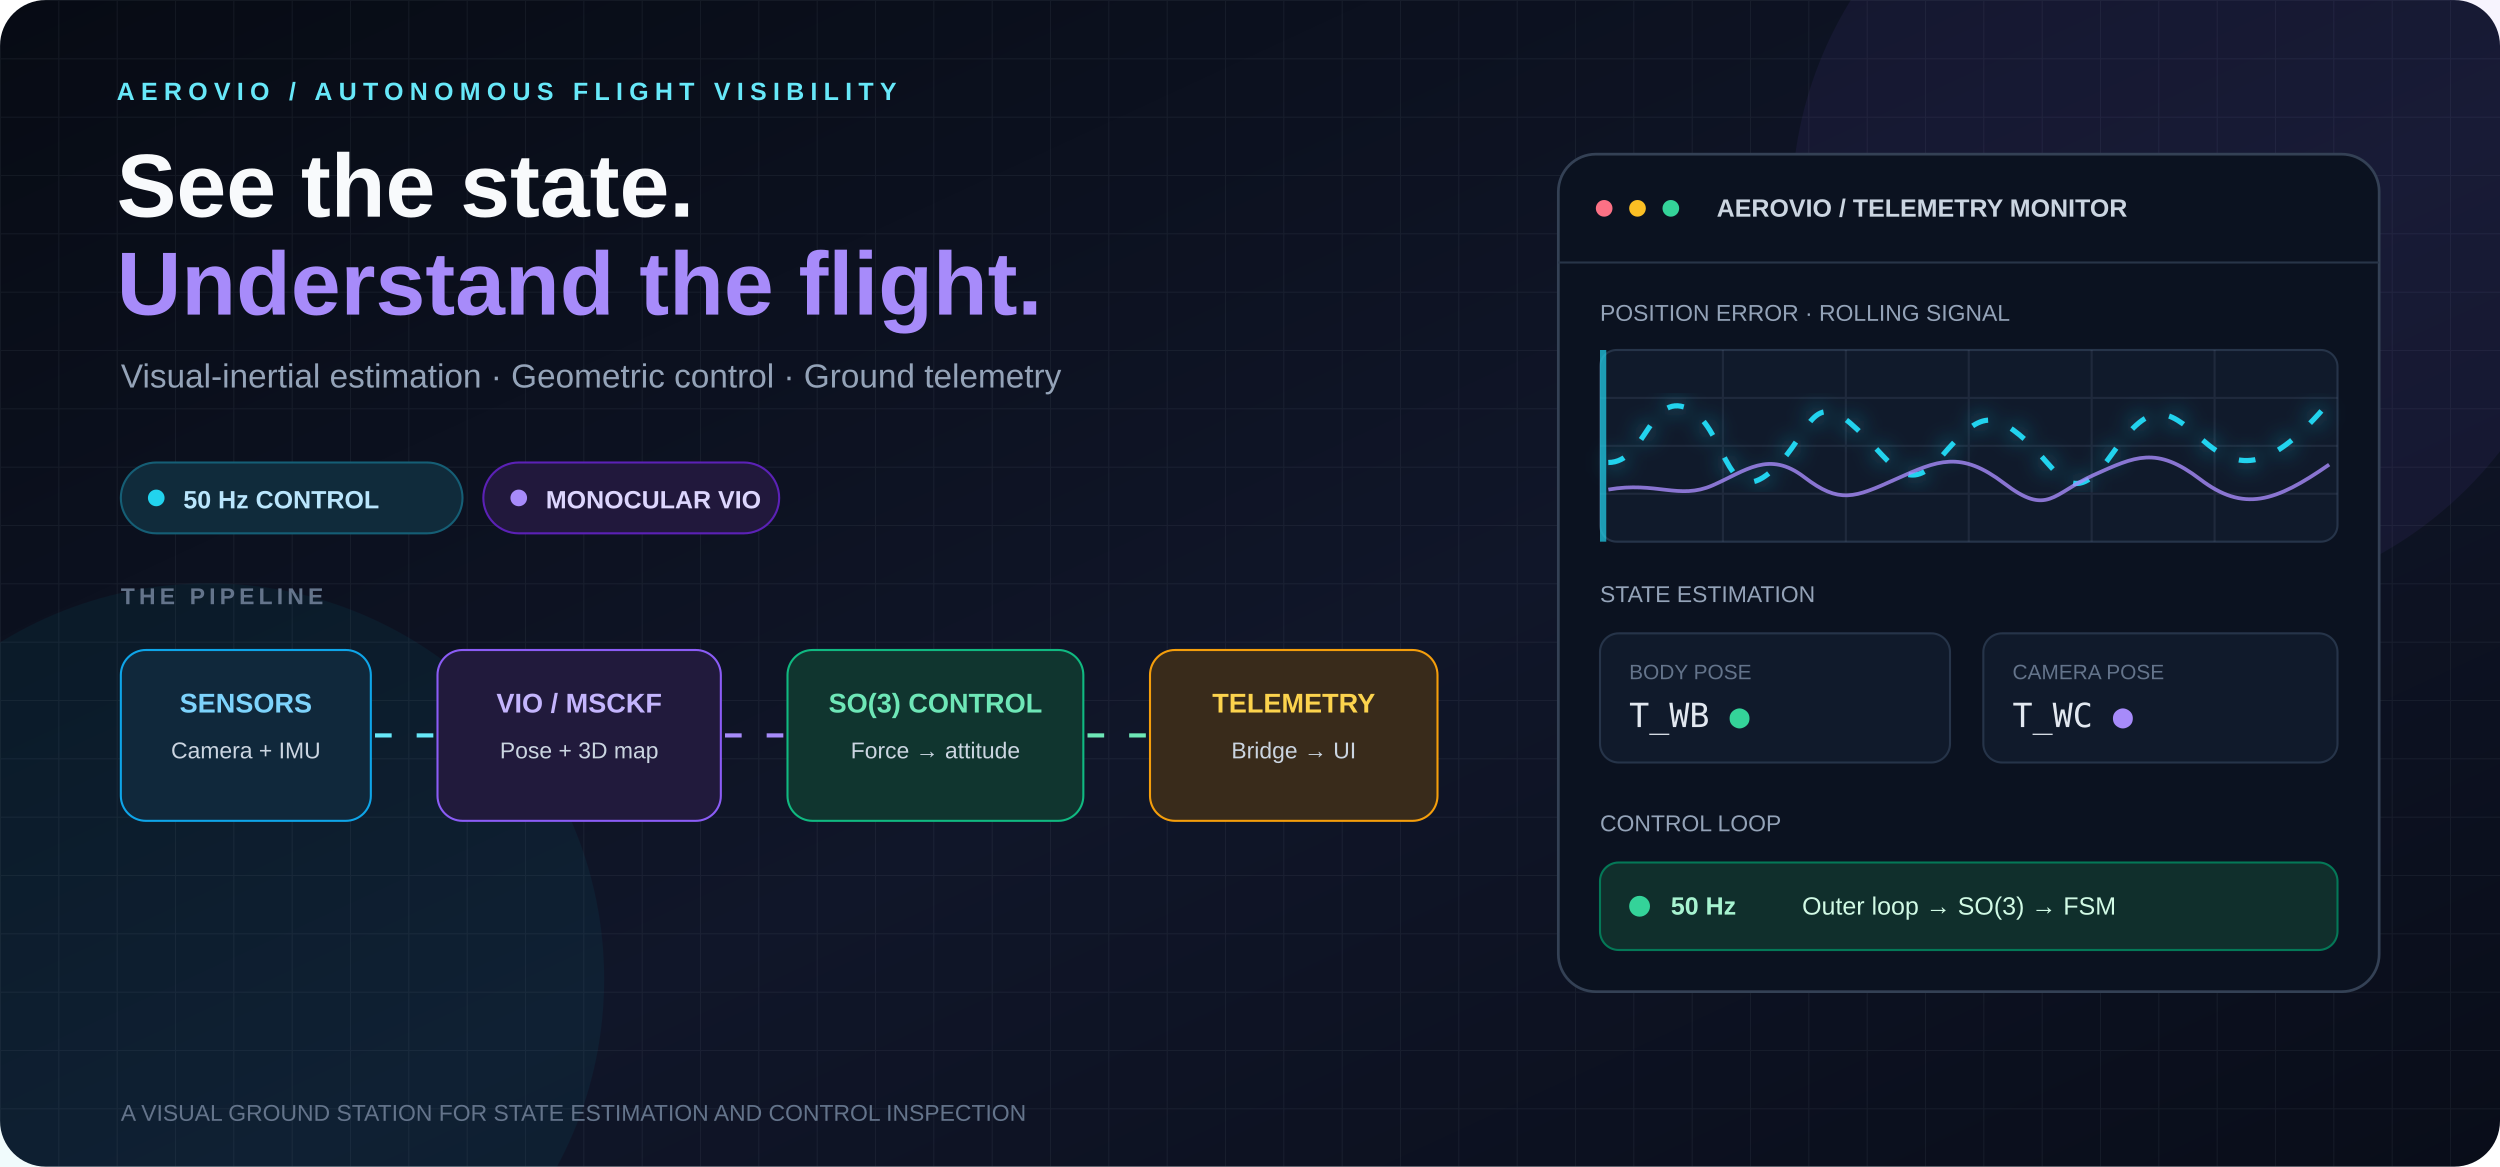
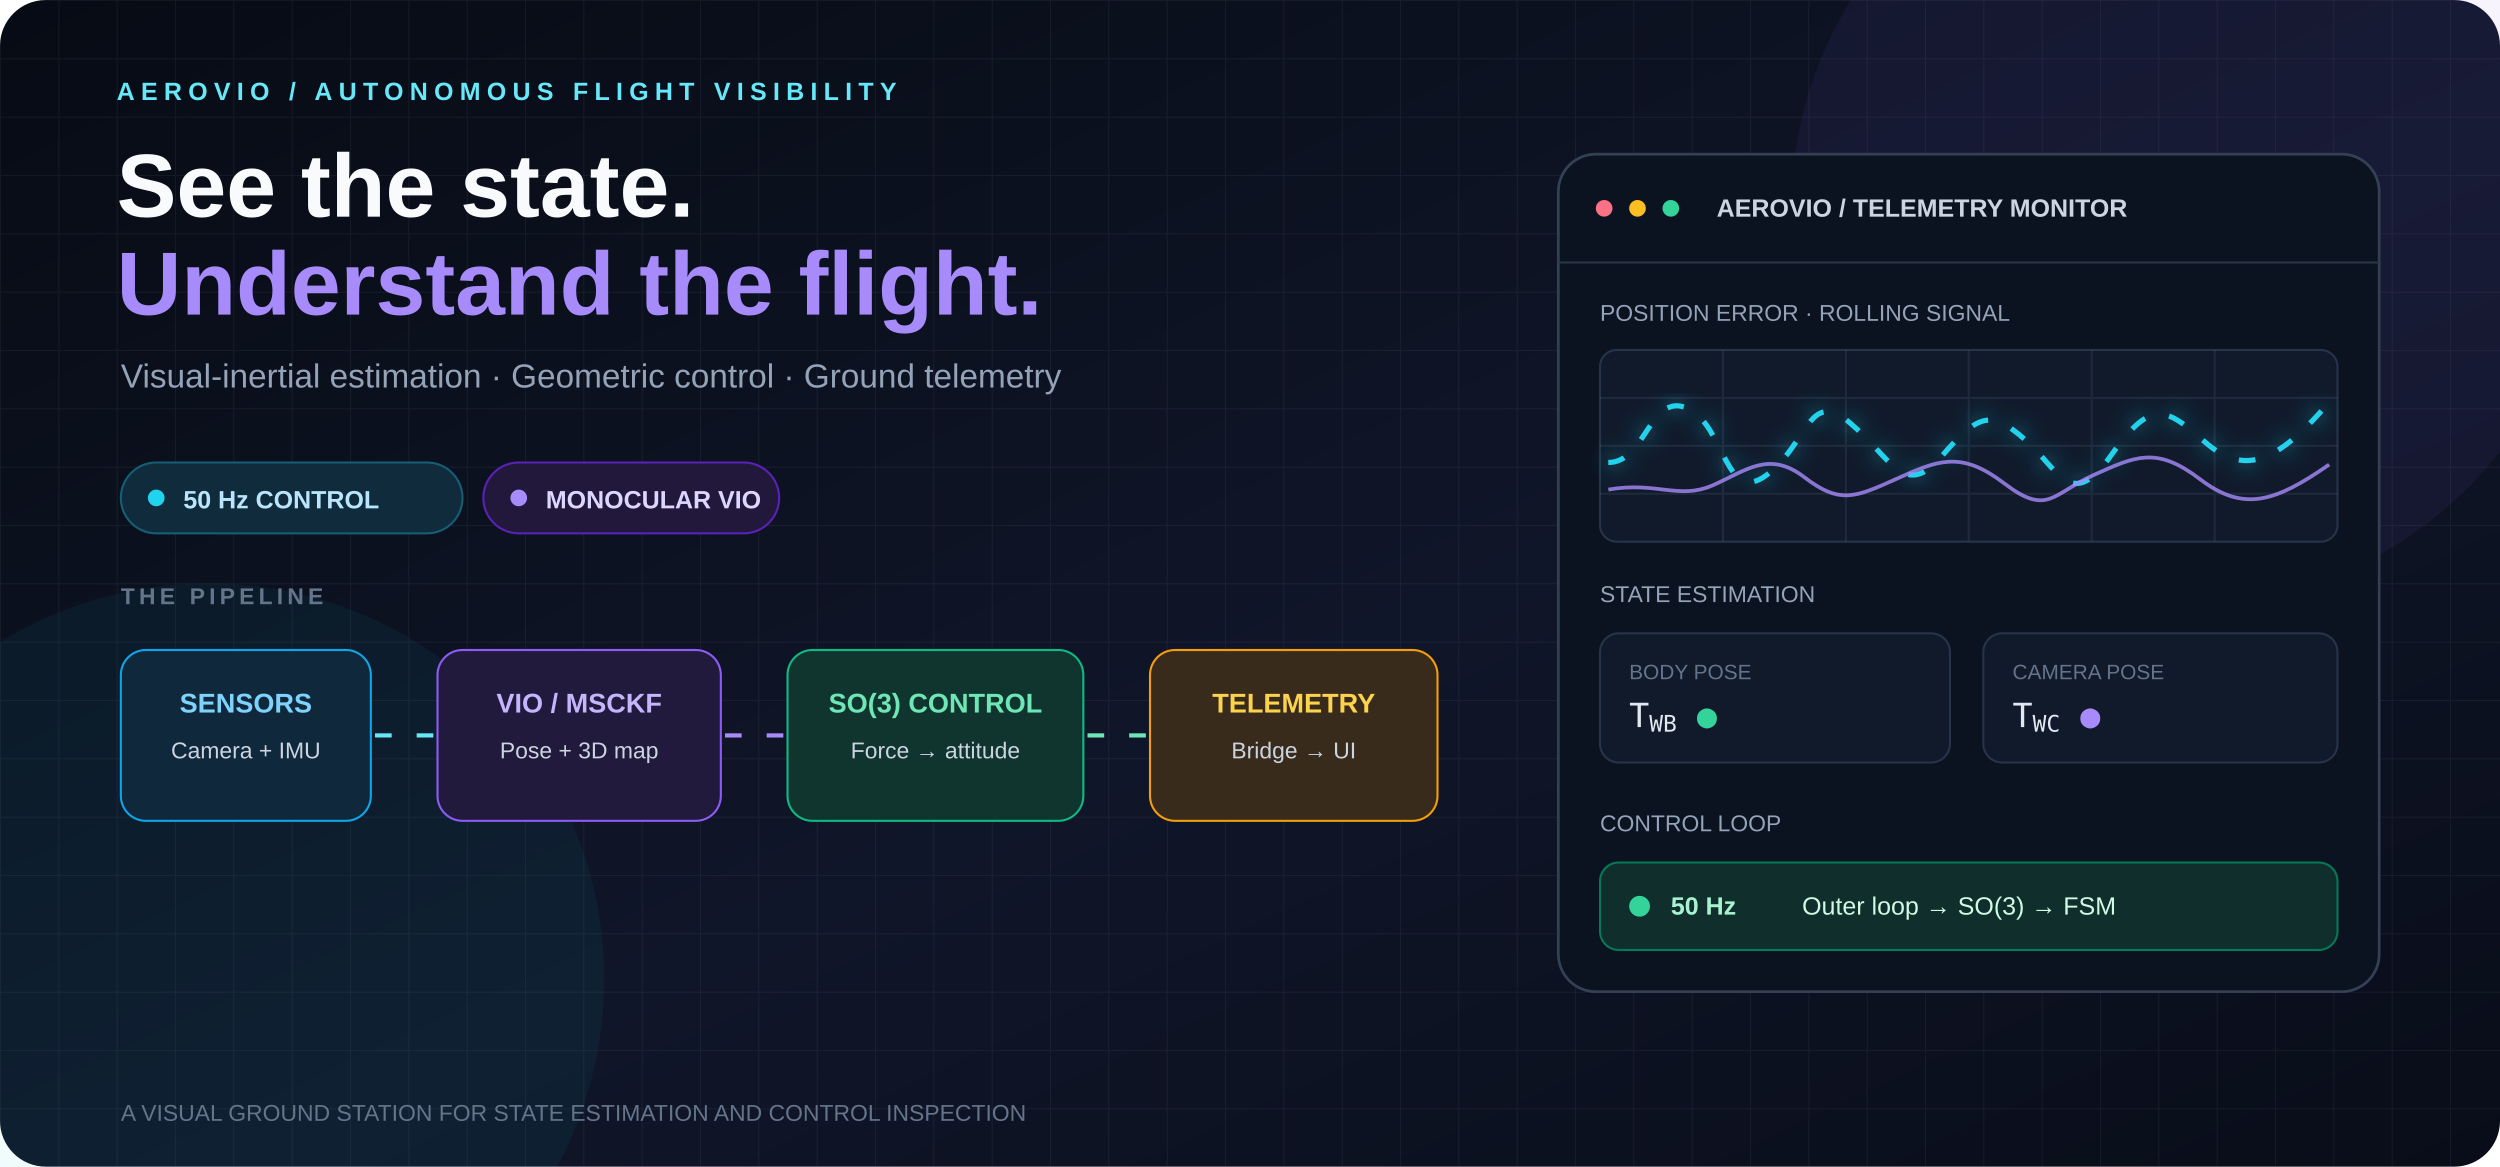
<svg xmlns="http://www.w3.org/2000/svg" viewBox="0 0 1200 560" role="img" aria-label="AeroVIO animated hero: sensor data flows through visual inertial odometry and geometric flight control into live telemetry visualizations.">
  <defs>
    <linearGradient id="bg" x1="0" y1="0" x2="1" y2="1">
      <stop stop-color="#070B14" />
      <stop offset=".55" stop-color="#101629" />
      <stop offset="1" stop-color="#090D19" />
    </linearGradient>
    <linearGradient id="beam" x1="0" y1="0" x2="1" y2="0">
      <stop stop-color="#22D3EE" stop-opacity="0" />
      <stop offset=".5" stop-color="#22D3EE" />
      <stop offset="1" stop-color="#A78BFA" stop-opacity="0" />
    </linearGradient>
    <pattern id="grid" width="28" height="28" patternUnits="userSpaceOnUse">
      <path d="M28 0H0V28" fill="none" stroke="#9CA3AF" stroke-opacity=".08" />
    </pattern>
    <filter id="glow">
      <feGaussianBlur stdDeviation="5" result="b" />
      <feMerge>
        <feMergeNode in="b" />
        <feMergeNode in="SourceGraphic" />
      </feMerge>
    </filter>
    <style>
 .pulse{animation:pulse 3s ease-in-out infinite;transform-origin:center}
 .float{animation:float 5s ease-in-out infinite}
 .dash{stroke-dasharray:8 12;animation:dash 8s linear infinite}
-  .sweep{animation:sweep 4s linear infinite}
 @keyframes pulse{0%,100%{opacity:.55}50%{opacity:1}}
 @keyframes float{0%,100%{transform:translateY(0)}50%{transform:translateY(-7px)}}
 @keyframes dash{to{stroke-dashoffset:-160}}
-  @keyframes sweep{0%{transform:translateX(-440px);opacity:0}15%{opacity:.9}85%{opacity:.9}100%{transform:translateX(440px);opacity:0}}
-  @media (prefers-reduced-motion:reduce){.pulse,.float,.dash,.sweep{animation:none}}
+  @media (prefers-reduced-motion:reduce){.pulse,.float,.dash{animation:none}}
 </style>
  </defs>
  <rect width="1200" height="560" rx="22" fill="url(#bg)" />
  <rect width="1200" height="560" rx="22" fill="url(#grid)" />
  <circle cx="1050" cy="100" r="190" fill="#8B5CF6" opacity=".07" />
  <circle cx="100" cy="470" r="190" fill="#06B6D4" opacity=".06" />
  <text x="56" y="48" fill="#67E8F9" font-family="Arial,sans-serif" font-size="12" font-weight="700" letter-spacing="3">AEROVIO / AUTONOMOUS FLIGHT VISIBILITY</text>
  <text x="56" y="104" fill="#F8FAFC" font-family="Arial,sans-serif" font-size="43" font-weight="700">See the state.</text>
  <text x="56" y="151" fill="#A78BFA" font-family="Arial,sans-serif" font-size="43" font-weight="700">Understand the flight.</text>
  <text x="58" y="186" fill="#94A3B8" font-family="Arial,sans-serif" font-size="16">Visual-inertial estimation · Geometric control · Ground telemetry</text>
  <g transform="translate(58 222)" font-family="Arial,sans-serif">
    <rect width="164" height="34" rx="17" fill="#102B3B" stroke="#155E75" />
    <circle cx="17" cy="17" r="4" fill="#22D3EE" class="pulse" />
    <text x="30" y="22" fill="#BAE6FD" font-size="12" font-weight="700">50 Hz CONTROL</text>
    <rect x="174" width="142" height="34" rx="17" fill="#21183C" stroke="#5B21B6" />
    <circle cx="191" cy="17" r="4" fill="#A78BFA" class="pulse" />
    <text x="204" y="22" fill="#DDD6FE" font-size="12" font-weight="700">MONOCULAR VIO</text>
  </g>
  <g transform="translate(58 290)" font-family="Arial,sans-serif">
    <text fill="#64748B" font-size="11" font-weight="700" letter-spacing="2">THE PIPELINE</text>
    <g class="float">
      <rect x="0" y="22" width="120" height="82" rx="12" fill="#10283B" stroke="#0EA5E9" />
      <text x="60" y="52" fill="#7DD3FC" font-size="13" text-anchor="middle" font-weight="700">SENSORS</text>
      <text x="60" y="74" fill="#CBD5E1" font-size="11" text-anchor="middle">Camera + IMU</text>
    </g>
    <path d="M122 63H150" stroke="#67E8F9" stroke-width="2" class="dash" />
    <g class="float" style="animation-delay:-1s">
      <rect x="152" y="22" width="136" height="82" rx="12" fill="#211A3C" stroke="#8B5CF6" />
      <text x="220" y="52" fill="#C4B5FD" font-size="13" text-anchor="middle" font-weight="700">VIO / MSCKF</text>
      <text x="220" y="74" fill="#CBD5E1" font-size="11" text-anchor="middle">Pose + 3D map</text>
    </g>
    <path d="M290 63H318" stroke="#A78BFA" stroke-width="2" class="dash" />
    <g class="float" style="animation-delay:-2s">
      <rect x="320" y="22" width="142" height="82" rx="12" fill="#10352F" stroke="#10B981" />
      <text x="391" y="52" fill="#6EE7B7" font-size="13" text-anchor="middle" font-weight="700">SO(3) CONTROL</text>
      <text x="391" y="74" fill="#CBD5E1" font-size="11" text-anchor="middle">Force → attitude</text>
    </g>
    <path d="M464 63H492" stroke="#6EE7B7" stroke-width="2" class="dash" />
    <g class="float" style="animation-delay:-3s">
      <rect x="494" y="22" width="138" height="82" rx="12" fill="#392B1B" stroke="#F59E0B" />
      <text x="563" y="52" fill="#FCD34D" font-size="13" text-anchor="middle" font-weight="700">TELEMETRY</text>
      <text x="563" y="74" fill="#CBD5E1" font-size="11" text-anchor="middle">Bridge → UI</text>
    </g>
  </g>
  <g transform="translate(748 74)">
    <rect width="394" height="402" rx="18" fill="#0B1220" stroke="#344155" stroke-width="1.3" />
    <path d="M0 52H394" stroke="#283548" />
    <circle cx="22" cy="26" r="4" fill="#FB7185" />
    <circle cx="38" cy="26" r="4" fill="#FBBF24" />
    <circle cx="54" cy="26" r="4" fill="#34D399" />
    <text x="76" y="30" fill="#CBD5E1" font-size="12" font-family="Arial,sans-serif" font-weight="700">AEROVIO / TELEMETRY MONITOR</text>
    <text x="20" y="80" fill="#94A3B8" font-family="Arial,sans-serif" font-size="11">POSITION ERROR · ROLLING SIGNAL</text>
    <g transform="translate(20 94)">
      <rect width="354" height="92" rx="8" fill="#101A2B" stroke="#263449" />
      <path d="M0 23H354M0 46H354M0 69H354M59 0V92M118 0V92M177 0V92M236 0V92M295 0V92" stroke="#64748B" stroke-opacity=".18" />
      <path d="M4 54 C22 54 24 20 42 28 S60 75 80 60 S100 18 120 35 S146 72 164 51 S188 29 204 43 S226 78 245 51 S271 27 289 43 S322 58 350 25" fill="none" stroke="#22D3EE" stroke-width="2.5" filter="url(#glow)" class="dash" />
      <path d="M4 67 C27 63 38 72 54 65 S81 48 98 61 S122 71 142 62 S173 48 194 64 S217 69 237 60 S267 46 288 62 S324 73 350 55" fill="none" stroke="#A78BFA" stroke-width="1.8" stroke-opacity=".8" />
-       <rect x="0" y="0" width="3" height="92" fill="#22D3EE" opacity=".7" class="sweep" />
    </g>
    <text x="20" y="215" fill="#94A3B8" font-family="Arial,sans-serif" font-size="11">STATE ESTIMATION</text>
    <rect x="20" y="230" width="168" height="62" rx="9" fill="#101A2B" stroke="#263449" />
    <text x="34" y="252" fill="#64748B" font-family="Arial,sans-serif" font-size="10">BODY POSE</text>
-     <text x="34" y="275" fill="#E2E8F0" font-family="monospace" font-size="16">T_WB <tspan fill="#34D399">●</tspan>
+     <text x="34" y="275" fill="#E2E8F0" font-family="monospace" font-size="16">T<tspan baseline-shift="sub" font-size="11">WB</tspan>
+       <tspan fill="#34D399">●</tspan>
    </text>
    <rect x="204" y="230" width="170" height="62" rx="9" fill="#101A2B" stroke="#263449" />
    <text x="218" y="252" fill="#64748B" font-family="Arial,sans-serif" font-size="10">CAMERA POSE</text>
-     <text x="218" y="275" fill="#E2E8F0" font-family="monospace" font-size="16">T_WC <tspan fill="#A78BFA">●</tspan>
+     <text x="218" y="275" fill="#E2E8F0" font-family="monospace" font-size="16">T<tspan baseline-shift="sub" font-size="11">WC</tspan>
+       <tspan fill="#A78BFA">●</tspan>
    </text>
    <text x="20" y="325" fill="#94A3B8" font-family="Arial,sans-serif" font-size="11">CONTROL LOOP</text>
    <rect x="20" y="340" width="354" height="42" rx="9" fill="#102F2C" stroke="#047857" />
    <circle cx="39" cy="361" r="5" fill="#34D399" class="pulse" />
    <text x="54" y="365" fill="#A7F3D0" font-family="Arial,sans-serif" font-size="12" font-weight="700">50 Hz</text>
    <text x="117" y="365" fill="#D1FAE5" font-family="Arial,sans-serif" font-size="12">Outer loop → SO(3) → FSM</text>
  </g>
  <text x="58" y="538" fill="#64748B" font-family="Arial,sans-serif" font-size="11">A VISUAL GROUND STATION FOR STATE ESTIMATION AND CONTROL INSPECTION</text>
</svg>
